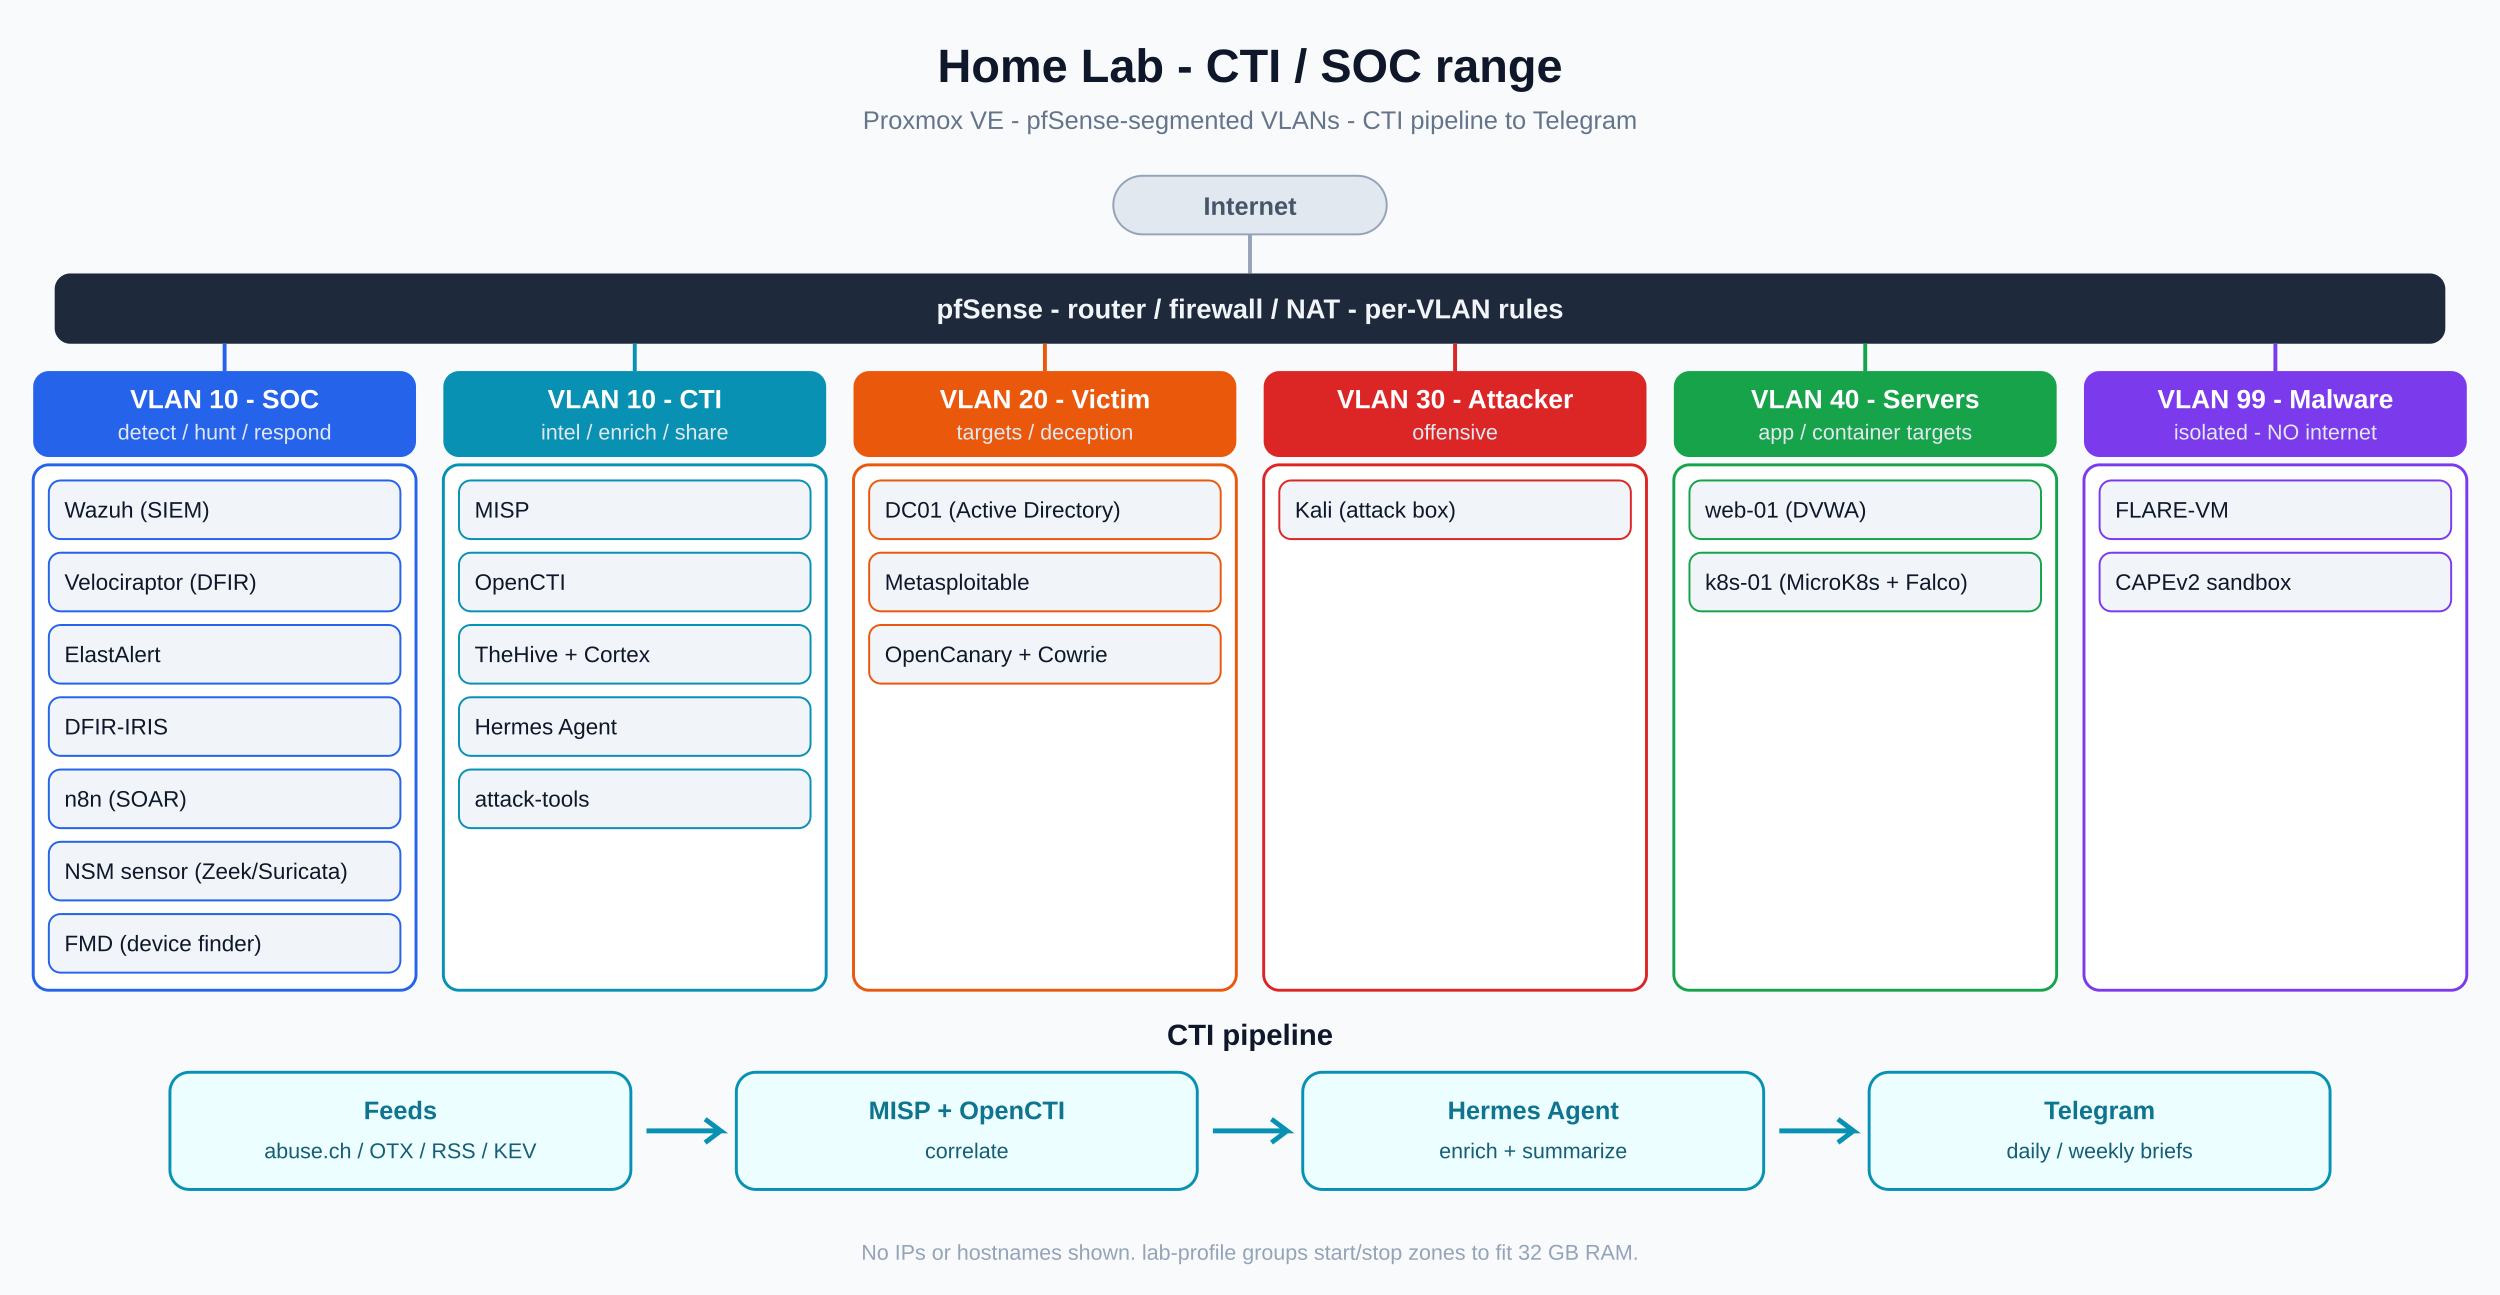
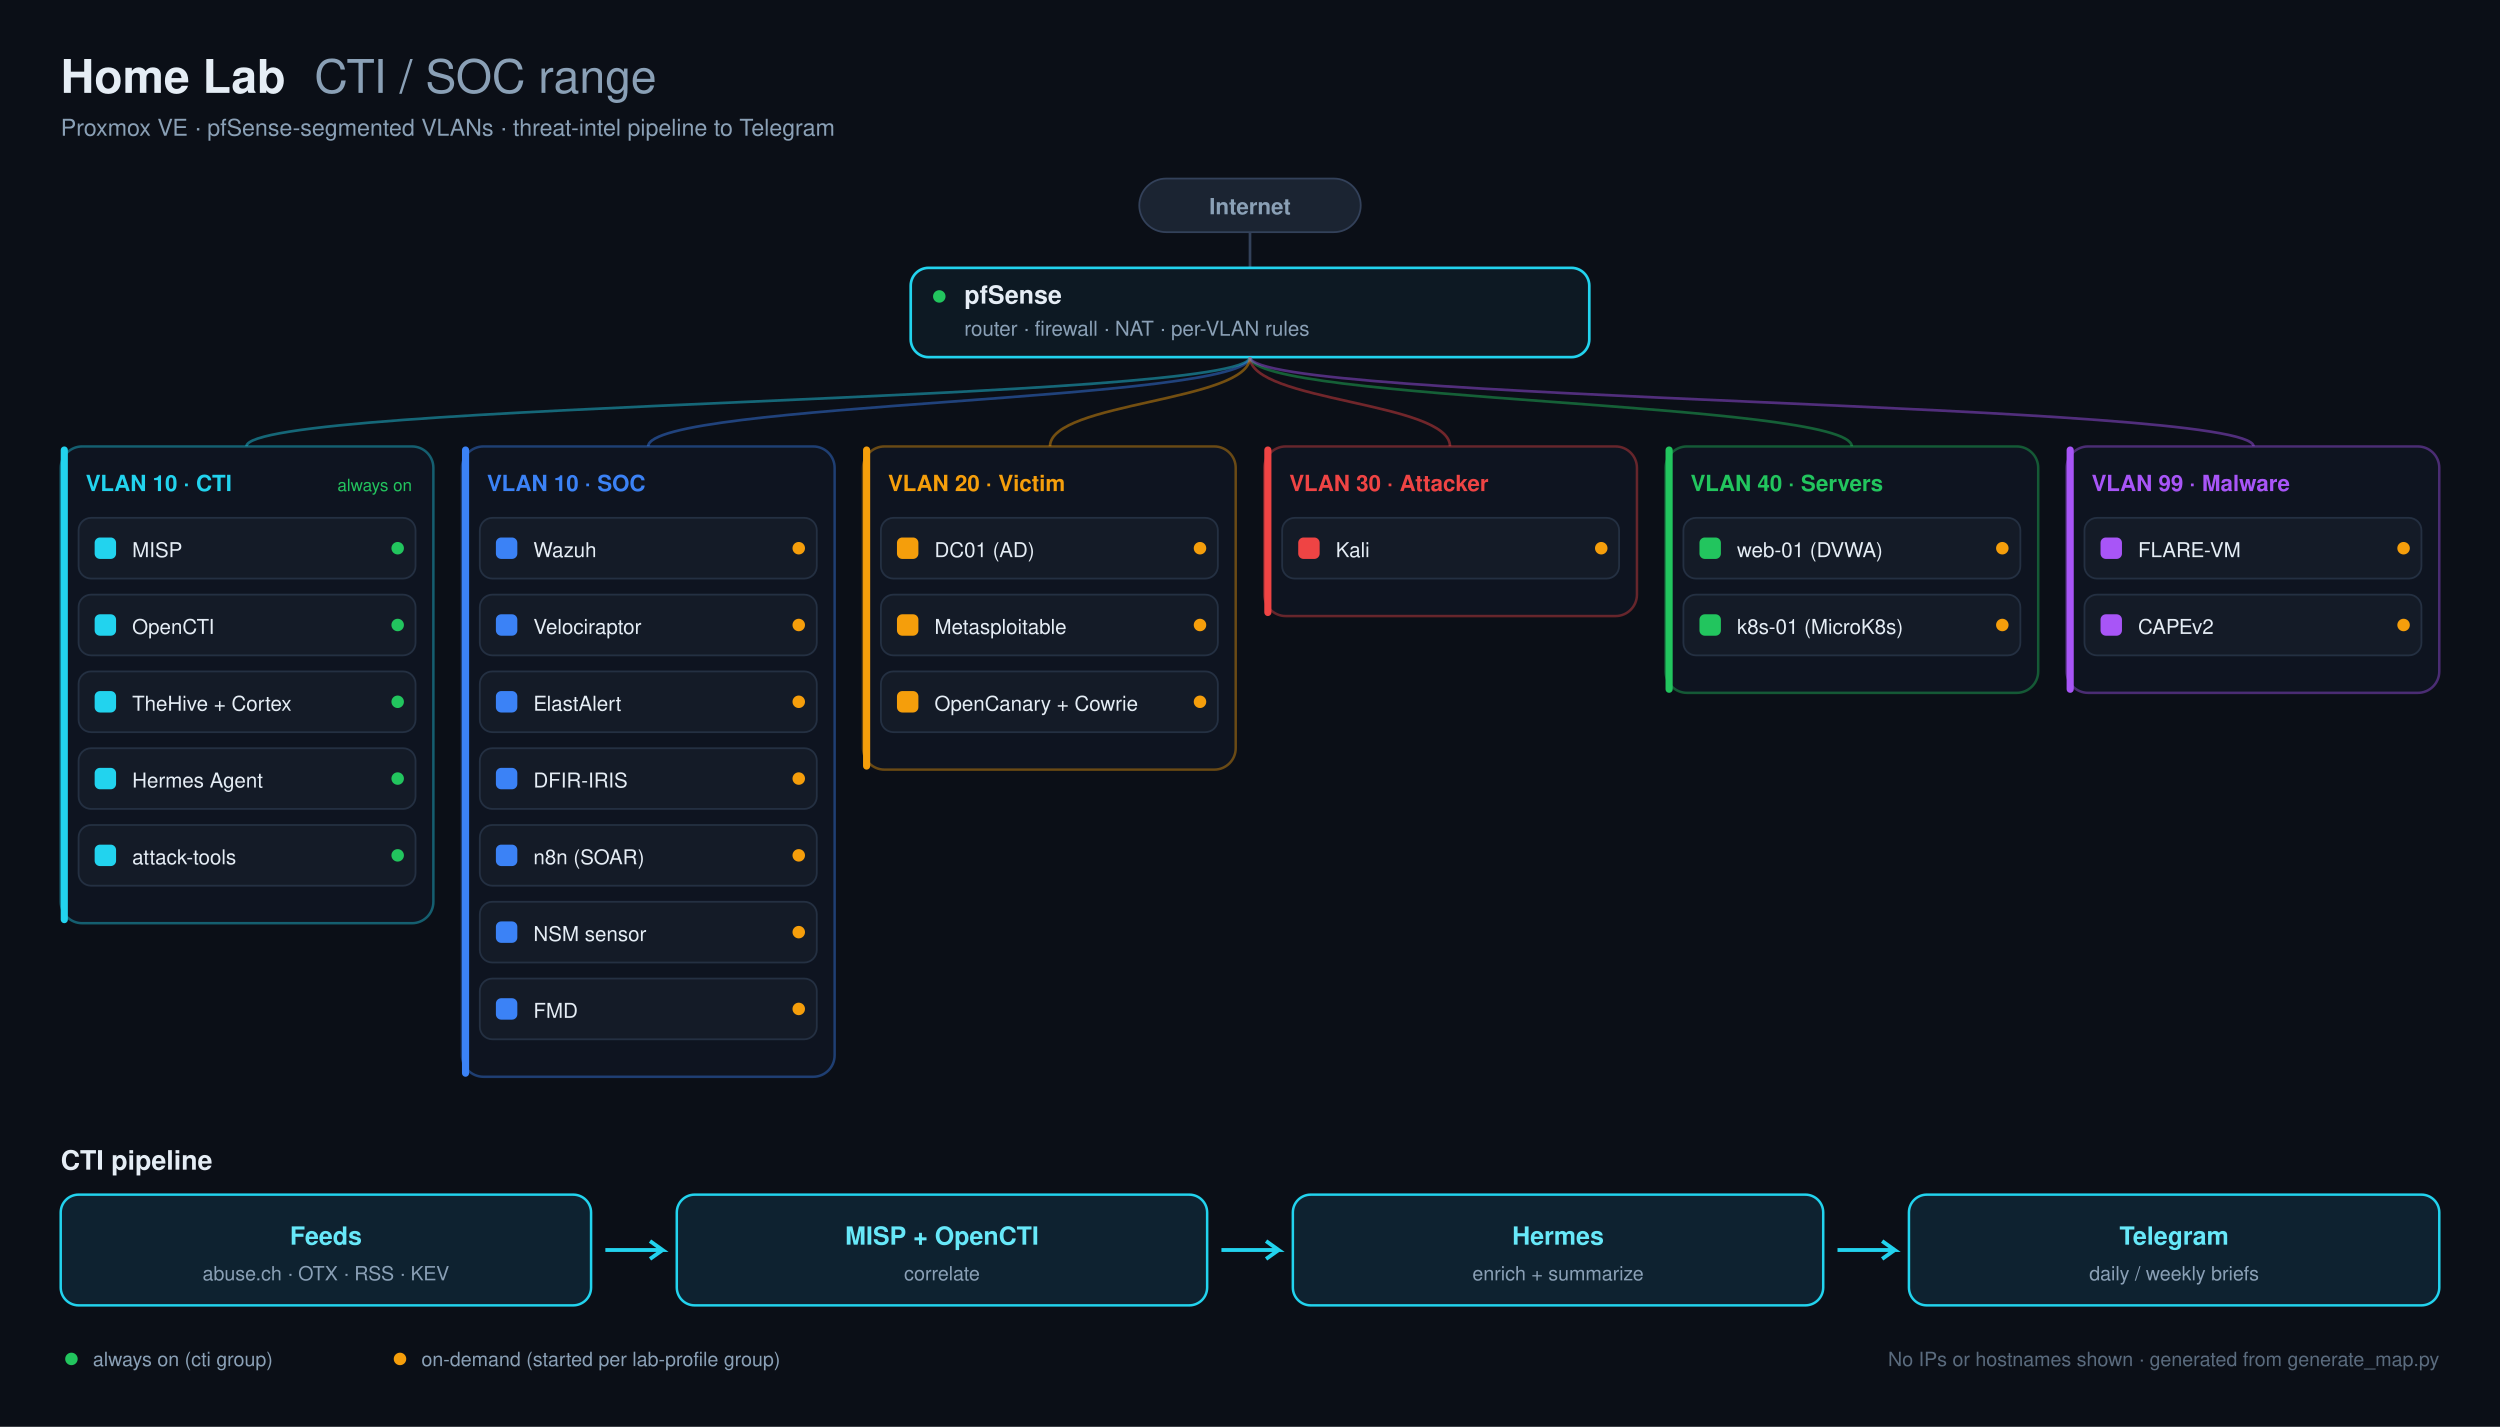
- <svg xmlns="http://www.w3.org/2000/svg" viewBox="0 0 1280 663" font-family="Segoe UI, Arial, sans-serif">
-   <rect x="0" y="0" width="1280" height="663" rx="0" ry="0" fill="#f8fafc" stroke="none" stroke-width="1" />
-   <text x="640.0" y="42" font-family="Segoe UI, Arial, sans-serif" font-size="24" font-weight="700" fill="#0f172a" text-anchor="middle">Home Lab - CTI / SOC range</text>
-   <text x="640.0" y="66" font-family="Segoe UI, Arial, sans-serif" font-size="13" font-weight="normal" fill="#64748b" text-anchor="middle">Proxmox VE - pfSense-segmented VLANs - CTI pipeline to Telegram</text>
-   <rect x="570.0" y="90" width="140" height="30" rx="15" ry="15" fill="#e2e8f0" stroke="#94a3b8" stroke-width="1" />
-   <text x="640.0" y="110" font-family="Segoe UI, Arial, sans-serif" font-size="13" font-weight="600" fill="#475569" text-anchor="middle">Internet</text>
-   <line x1="640.0" y1="120" x2="640.0" y2="140" stroke="#94a3b8" stroke-width="2" />
-   <rect x="28" y="140" width="1224" height="36" rx="8" ry="8" fill="#1e293b" stroke="none" stroke-width="1" />
-   <text x="640.0" y="163" font-family="Segoe UI, Arial, sans-serif" font-size="14" font-weight="600" fill="#f1f5f9" text-anchor="middle">pfSense  -  router / firewall / NAT  -  per-VLAN rules</text>
-   <line x1="115.0" y1="176" x2="115.0" y2="190" stroke="#2563eb" stroke-width="2" />
-   <rect x="17.0" y="190" width="196" height="44" rx="8" ry="8" fill="#2563eb" stroke="none" stroke-width="1" />
-   <text x="115.0" y="209" font-family="Segoe UI, Arial, sans-serif" font-size="13.5" font-weight="700" fill="#ffffff" text-anchor="middle">VLAN 10 - SOC</text>
-   <text x="115.0" y="225" font-family="Segoe UI, Arial, sans-serif" font-size="11" font-weight="normal" fill="#e2e8f0" text-anchor="middle">detect / hunt / respond</text>
-   <rect x="17.0" y="238" width="196" height="269" rx="8" ry="8" fill="#ffffff" stroke="#2563eb" stroke-width="1.5" />
-   <rect x="25.0" y="246" width="180" height="30" rx="6" ry="6" fill="#f1f5f9" stroke="#2563eb" stroke-width="1" />
-   <text x="33.0" y="265" font-family="Segoe UI, Arial, sans-serif" font-size="11.5" font-weight="500" fill="#0f172a" text-anchor="start">Wazuh  (SIEM)</text>
-   <rect x="25.0" y="283" width="180" height="30" rx="6" ry="6" fill="#f1f5f9" stroke="#2563eb" stroke-width="1" />
-   <text x="33.0" y="302" font-family="Segoe UI, Arial, sans-serif" font-size="11.5" font-weight="500" fill="#0f172a" text-anchor="start">Velociraptor  (DFIR)</text>
-   <rect x="25.0" y="320" width="180" height="30" rx="6" ry="6" fill="#f1f5f9" stroke="#2563eb" stroke-width="1" />
-   <text x="33.0" y="339" font-family="Segoe UI, Arial, sans-serif" font-size="11.5" font-weight="500" fill="#0f172a" text-anchor="start">ElastAlert</text>
-   <rect x="25.0" y="357" width="180" height="30" rx="6" ry="6" fill="#f1f5f9" stroke="#2563eb" stroke-width="1" />
-   <text x="33.0" y="376" font-family="Segoe UI, Arial, sans-serif" font-size="11.5" font-weight="500" fill="#0f172a" text-anchor="start">DFIR-IRIS</text>
-   <rect x="25.0" y="394" width="180" height="30" rx="6" ry="6" fill="#f1f5f9" stroke="#2563eb" stroke-width="1" />
-   <text x="33.0" y="413" font-family="Segoe UI, Arial, sans-serif" font-size="11.5" font-weight="500" fill="#0f172a" text-anchor="start">n8n  (SOAR)</text>
-   <rect x="25.0" y="431" width="180" height="30" rx="6" ry="6" fill="#f1f5f9" stroke="#2563eb" stroke-width="1" />
-   <text x="33.0" y="450" font-family="Segoe UI, Arial, sans-serif" font-size="11.5" font-weight="500" fill="#0f172a" text-anchor="start">NSM sensor  (Zeek/Suricata)</text>
-   <rect x="25.0" y="468" width="180" height="30" rx="6" ry="6" fill="#f1f5f9" stroke="#2563eb" stroke-width="1" />
-   <text x="33.0" y="487" font-family="Segoe UI, Arial, sans-serif" font-size="11.5" font-weight="500" fill="#0f172a" text-anchor="start">FMD  (device finder)</text>
-   <line x1="325.0" y1="176" x2="325.0" y2="190" stroke="#0891b2" stroke-width="2" />
-   <rect x="227.0" y="190" width="196" height="44" rx="8" ry="8" fill="#0891b2" stroke="none" stroke-width="1" />
-   <text x="325.0" y="209" font-family="Segoe UI, Arial, sans-serif" font-size="13.5" font-weight="700" fill="#ffffff" text-anchor="middle">VLAN 10 - CTI</text>
-   <text x="325.0" y="225" font-family="Segoe UI, Arial, sans-serif" font-size="11" font-weight="normal" fill="#e2e8f0" text-anchor="middle">intel / enrich / share</text>
-   <rect x="227.0" y="238" width="196" height="269" rx="8" ry="8" fill="#ffffff" stroke="#0891b2" stroke-width="1.5" />
-   <rect x="235.0" y="246" width="180" height="30" rx="6" ry="6" fill="#f1f5f9" stroke="#0891b2" stroke-width="1" />
-   <text x="243.0" y="265" font-family="Segoe UI, Arial, sans-serif" font-size="11.5" font-weight="500" fill="#0f172a" text-anchor="start">MISP</text>
-   <rect x="235.0" y="283" width="180" height="30" rx="6" ry="6" fill="#f1f5f9" stroke="#0891b2" stroke-width="1" />
-   <text x="243.0" y="302" font-family="Segoe UI, Arial, sans-serif" font-size="11.5" font-weight="500" fill="#0f172a" text-anchor="start">OpenCTI</text>
-   <rect x="235.0" y="320" width="180" height="30" rx="6" ry="6" fill="#f1f5f9" stroke="#0891b2" stroke-width="1" />
-   <text x="243.0" y="339" font-family="Segoe UI, Arial, sans-serif" font-size="11.5" font-weight="500" fill="#0f172a" text-anchor="start">TheHive + Cortex</text>
-   <rect x="235.0" y="357" width="180" height="30" rx="6" ry="6" fill="#f1f5f9" stroke="#0891b2" stroke-width="1" />
-   <text x="243.0" y="376" font-family="Segoe UI, Arial, sans-serif" font-size="11.5" font-weight="500" fill="#0f172a" text-anchor="start">Hermes Agent</text>
-   <rect x="235.0" y="394" width="180" height="30" rx="6" ry="6" fill="#f1f5f9" stroke="#0891b2" stroke-width="1" />
-   <text x="243.0" y="413" font-family="Segoe UI, Arial, sans-serif" font-size="11.5" font-weight="500" fill="#0f172a" text-anchor="start">attack-tools</text>
-   <line x1="535.0" y1="176" x2="535.0" y2="190" stroke="#ea580c" stroke-width="2" />
-   <rect x="437.0" y="190" width="196" height="44" rx="8" ry="8" fill="#ea580c" stroke="none" stroke-width="1" />
-   <text x="535.0" y="209" font-family="Segoe UI, Arial, sans-serif" font-size="13.5" font-weight="700" fill="#ffffff" text-anchor="middle">VLAN 20 - Victim</text>
-   <text x="535.0" y="225" font-family="Segoe UI, Arial, sans-serif" font-size="11" font-weight="normal" fill="#e2e8f0" text-anchor="middle">targets / deception</text>
-   <rect x="437.0" y="238" width="196" height="269" rx="8" ry="8" fill="#ffffff" stroke="#ea580c" stroke-width="1.5" />
-   <rect x="445.0" y="246" width="180" height="30" rx="6" ry="6" fill="#f1f5f9" stroke="#ea580c" stroke-width="1" />
-   <text x="453.0" y="265" font-family="Segoe UI, Arial, sans-serif" font-size="11.5" font-weight="500" fill="#0f172a" text-anchor="start">DC01  (Active Directory)</text>
-   <rect x="445.0" y="283" width="180" height="30" rx="6" ry="6" fill="#f1f5f9" stroke="#ea580c" stroke-width="1" />
-   <text x="453.0" y="302" font-family="Segoe UI, Arial, sans-serif" font-size="11.5" font-weight="500" fill="#0f172a" text-anchor="start">Metasploitable</text>
-   <rect x="445.0" y="320" width="180" height="30" rx="6" ry="6" fill="#f1f5f9" stroke="#ea580c" stroke-width="1" />
-   <text x="453.0" y="339" font-family="Segoe UI, Arial, sans-serif" font-size="11.5" font-weight="500" fill="#0f172a" text-anchor="start">OpenCanary + Cowrie</text>
-   <line x1="745.0" y1="176" x2="745.0" y2="190" stroke="#dc2626" stroke-width="2" />
-   <rect x="647.0" y="190" width="196" height="44" rx="8" ry="8" fill="#dc2626" stroke="none" stroke-width="1" />
-   <text x="745.0" y="209" font-family="Segoe UI, Arial, sans-serif" font-size="13.5" font-weight="700" fill="#ffffff" text-anchor="middle">VLAN 30 - Attacker</text>
-   <text x="745.0" y="225" font-family="Segoe UI, Arial, sans-serif" font-size="11" font-weight="normal" fill="#e2e8f0" text-anchor="middle">offensive</text>
-   <rect x="647.0" y="238" width="196" height="269" rx="8" ry="8" fill="#ffffff" stroke="#dc2626" stroke-width="1.5" />
-   <rect x="655.0" y="246" width="180" height="30" rx="6" ry="6" fill="#f1f5f9" stroke="#dc2626" stroke-width="1" />
-   <text x="663.0" y="265" font-family="Segoe UI, Arial, sans-serif" font-size="11.5" font-weight="500" fill="#0f172a" text-anchor="start">Kali  (attack box)</text>
-   <line x1="955.0" y1="176" x2="955.0" y2="190" stroke="#16a34a" stroke-width="2" />
-   <rect x="857.0" y="190" width="196" height="44" rx="8" ry="8" fill="#16a34a" stroke="none" stroke-width="1" />
-   <text x="955.0" y="209" font-family="Segoe UI, Arial, sans-serif" font-size="13.5" font-weight="700" fill="#ffffff" text-anchor="middle">VLAN 40 - Servers</text>
-   <text x="955.0" y="225" font-family="Segoe UI, Arial, sans-serif" font-size="11" font-weight="normal" fill="#e2e8f0" text-anchor="middle">app / container targets</text>
-   <rect x="857.0" y="238" width="196" height="269" rx="8" ry="8" fill="#ffffff" stroke="#16a34a" stroke-width="1.5" />
-   <rect x="865.0" y="246" width="180" height="30" rx="6" ry="6" fill="#f1f5f9" stroke="#16a34a" stroke-width="1" />
-   <text x="873.0" y="265" font-family="Segoe UI, Arial, sans-serif" font-size="11.5" font-weight="500" fill="#0f172a" text-anchor="start">web-01  (DVWA)</text>
-   <rect x="865.0" y="283" width="180" height="30" rx="6" ry="6" fill="#f1f5f9" stroke="#16a34a" stroke-width="1" />
-   <text x="873.0" y="302" font-family="Segoe UI, Arial, sans-serif" font-size="11.5" font-weight="500" fill="#0f172a" text-anchor="start">k8s-01  (MicroK8s + Falco)</text>
-   <line x1="1165.0" y1="176" x2="1165.0" y2="190" stroke="#7c3aed" stroke-width="2" />
-   <rect x="1067.0" y="190" width="196" height="44" rx="8" ry="8" fill="#7c3aed" stroke="none" stroke-width="1" />
-   <text x="1165.0" y="209" font-family="Segoe UI, Arial, sans-serif" font-size="13.5" font-weight="700" fill="#ffffff" text-anchor="middle">VLAN 99 - Malware</text>
-   <text x="1165.0" y="225" font-family="Segoe UI, Arial, sans-serif" font-size="11" font-weight="normal" fill="#e2e8f0" text-anchor="middle">isolated - NO internet</text>
-   <rect x="1067.0" y="238" width="196" height="269" rx="8" ry="8" fill="#ffffff" stroke="#7c3aed" stroke-width="1.5" />
-   <rect x="1075.0" y="246" width="180" height="30" rx="6" ry="6" fill="#f1f5f9" stroke="#7c3aed" stroke-width="1" />
-   <text x="1083.0" y="265" font-family="Segoe UI, Arial, sans-serif" font-size="11.5" font-weight="500" fill="#0f172a" text-anchor="start">FLARE-VM</text>
-   <rect x="1075.0" y="283" width="180" height="30" rx="6" ry="6" fill="#f1f5f9" stroke="#7c3aed" stroke-width="1" />
-   <text x="1083.0" y="302" font-family="Segoe UI, Arial, sans-serif" font-size="11.5" font-weight="500" fill="#0f172a" text-anchor="start">CAPEv2 sandbox</text>
-   <text x="640.0" y="535" font-family="Segoe UI, Arial, sans-serif" font-size="15" font-weight="700" fill="#0f172a" text-anchor="middle">CTI pipeline</text>
-   <rect x="87.0" y="549" width="236" height="60" rx="10" ry="10" fill="#ecfeff" stroke="#0891b2" stroke-width="1.5" />
-   <text x="205.0" y="573" font-family="Segoe UI, Arial, sans-serif" font-size="13" font-weight="700" fill="#0e7490" text-anchor="middle">Feeds</text>
-   <text x="205.0" y="593" font-family="Segoe UI, Arial, sans-serif" font-size="11" font-weight="normal" fill="#155e75" text-anchor="middle">abuse.ch / OTX / RSS / KEV</text>
-   <path d="M331.0 579 l38 0 l-8 -6 m8 6 l-8 6" stroke="#0891b2" stroke-width="2.5" fill="none" />
-   <rect x="377.0" y="549" width="236" height="60" rx="10" ry="10" fill="#ecfeff" stroke="#0891b2" stroke-width="1.5" />
-   <text x="495.0" y="573" font-family="Segoe UI, Arial, sans-serif" font-size="13" font-weight="700" fill="#0e7490" text-anchor="middle">MISP + OpenCTI</text>
-   <text x="495.0" y="593" font-family="Segoe UI, Arial, sans-serif" font-size="11" font-weight="normal" fill="#155e75" text-anchor="middle">correlate</text>
-   <path d="M621.0 579 l38 0 l-8 -6 m8 6 l-8 6" stroke="#0891b2" stroke-width="2.5" fill="none" />
-   <rect x="667.0" y="549" width="236" height="60" rx="10" ry="10" fill="#ecfeff" stroke="#0891b2" stroke-width="1.5" />
-   <text x="785.0" y="573" font-family="Segoe UI, Arial, sans-serif" font-size="13" font-weight="700" fill="#0e7490" text-anchor="middle">Hermes Agent</text>
-   <text x="785.0" y="593" font-family="Segoe UI, Arial, sans-serif" font-size="11" font-weight="normal" fill="#155e75" text-anchor="middle">enrich + summarize</text>
-   <path d="M911.0 579 l38 0 l-8 -6 m8 6 l-8 6" stroke="#0891b2" stroke-width="2.5" fill="none" />
-   <rect x="957.0" y="549" width="236" height="60" rx="10" ry="10" fill="#ecfeff" stroke="#0891b2" stroke-width="1.5" />
-   <text x="1075.0" y="573" font-family="Segoe UI, Arial, sans-serif" font-size="13" font-weight="700" fill="#0e7490" text-anchor="middle">Telegram</text>
-   <text x="1075.0" y="593" font-family="Segoe UI, Arial, sans-serif" font-size="11" font-weight="normal" fill="#155e75" text-anchor="middle">daily / weekly briefs</text>
-   <text x="640.0" y="645" font-family="Segoe UI, Arial, sans-serif" font-size="11" font-weight="normal" fill="#94a3b8" text-anchor="middle">No IPs or hostnames shown. lab-profile groups start/stop zones to fit 32 GB RAM.</text>
+ <svg xmlns="http://www.w3.org/2000/svg" viewBox="0 0 1400 799" font-family="'Segoe UI',Helvetica,Arial,sans-serif">
+   <rect x="0.0" y="0.0" width="1400.0" height="799.0" rx="0" fill="#0b0f17" stroke="none" stroke-width="1" />
+   <text x="34.0" y="52.0" font-size="26" font-weight="700" fill="#e5edf5" text-anchor="start">Home Lab</text>
+   <text x="176.0" y="52.0" font-size="26" font-weight="300" fill="#8aa0b6" text-anchor="start">CTI / SOC range</text>
+   <text x="34.0" y="76.0" font-size="13" font-weight="400" fill="#8aa0b6" text-anchor="start">Proxmox VE · pfSense-segmented VLANs · threat-intel pipeline to Telegram</text>
+   <rect x="638.0" y="100.0" width="124.0" height="30.0" rx="15" fill="#1b2432" stroke="#33415a" stroke-width="1" />
+   <text x="700.0" y="120.0" font-size="12.5" font-weight="600" fill="#8aa0b6" text-anchor="middle">Internet</text>
+   <line x1="700.0" y1="130" x2="700.0" y2="150" stroke="#33415a" stroke-width="1.5" />
+   <rect x="510.0" y="150.0" width="380.0" height="50.0" rx="10" fill="#10243180" stroke="#22d3ee" stroke-width="1.5" />
+   <circle cx="526.0" cy="166.0" r="3.5" fill="#22c55e" />
+   <text x="540.0" y="170.0" font-size="14" font-weight="700" fill="#e5edf5" text-anchor="start">pfSense</text>
+   <text x="540.0" y="188.0" font-size="11.5" font-weight="400" fill="#8aa0b6" text-anchor="start">router · firewall · NAT · per-VLAN rules</text>
+   <path d="M700 200 C 700 225, 138 225, 138 250" stroke="#22d3ee" stroke-opacity="0.45" stroke-width="1.5" fill="none" />
+   <rect x="34.0" y="250.0" width="208.7" height="267.0" rx="12" fill="#0e1420" stroke="#22d3ee" stroke-width="1.4" stroke-opacity="0.4" />
+   <rect x="34.0" y="250" width="4" height="267.0" rx="2" fill="#22d3ee" />
+   <text x="48.0" y="275.0" font-size="12.5" font-weight="700" fill="#22d3ee" text-anchor="start">VLAN 10 · CTI</text>
+   <text x="230.7" y="275.0" font-size="9.5" font-weight="400" fill="#22c55e" text-anchor="end">always on</text>
+   <rect x="44.0" y="290.0" width="188.7" height="34.0" rx="7" fill="#141b27" stroke="#243042" stroke-width="1" />
+   <rect x="53.0" y="301.0" width="12.0" height="12.0" rx="3" fill="#22d3ee" stroke="none" stroke-width="1" />
+   <text x="74.0" y="312.0" font-size="11.5" font-weight="500" fill="#e5edf5" text-anchor="start">MISP</text>
+   <circle cx="222.7" cy="307.0" r="3.5" fill="#22c55e" />
+   <rect x="44.0" y="333.0" width="188.7" height="34.0" rx="7" fill="#141b27" stroke="#243042" stroke-width="1" />
+   <rect x="53.0" y="344.0" width="12.0" height="12.0" rx="3" fill="#22d3ee" stroke="none" stroke-width="1" />
+   <text x="74.0" y="355.0" font-size="11.5" font-weight="500" fill="#e5edf5" text-anchor="start">OpenCTI</text>
+   <circle cx="222.7" cy="350.0" r="3.5" fill="#22c55e" />
+   <rect x="44.0" y="376.0" width="188.7" height="34.0" rx="7" fill="#141b27" stroke="#243042" stroke-width="1" />
+   <rect x="53.0" y="387.0" width="12.0" height="12.0" rx="3" fill="#22d3ee" stroke="none" stroke-width="1" />
+   <text x="74.0" y="398.0" font-size="11.5" font-weight="500" fill="#e5edf5" text-anchor="start">TheHive + Cortex</text>
+   <circle cx="222.7" cy="393.0" r="3.5" fill="#22c55e" />
+   <rect x="44.0" y="419.0" width="188.7" height="34.0" rx="7" fill="#141b27" stroke="#243042" stroke-width="1" />
+   <rect x="53.0" y="430.0" width="12.0" height="12.0" rx="3" fill="#22d3ee" stroke="none" stroke-width="1" />
+   <text x="74.0" y="441.0" font-size="11.5" font-weight="500" fill="#e5edf5" text-anchor="start">Hermes Agent</text>
+   <circle cx="222.7" cy="436.0" r="3.5" fill="#22c55e" />
+   <rect x="44.0" y="462.0" width="188.7" height="34.0" rx="7" fill="#141b27" stroke="#243042" stroke-width="1" />
+   <rect x="53.0" y="473.0" width="12.0" height="12.0" rx="3" fill="#22d3ee" stroke="none" stroke-width="1" />
+   <text x="74.0" y="484.0" font-size="11.5" font-weight="500" fill="#e5edf5" text-anchor="start">attack-tools</text>
+   <circle cx="222.7" cy="479.0" r="3.5" fill="#22c55e" />
+   <path d="M700 200 C 700 225, 363 225, 363 250" stroke="#3b82f6" stroke-opacity="0.45" stroke-width="1.5" fill="none" />
+   <rect x="258.7" y="250.0" width="208.7" height="353.0" rx="12" fill="#0e1420" stroke="#3b82f6" stroke-width="1.4" stroke-opacity="0.4" />
+   <rect x="258.7" y="250" width="4" height="353.0" rx="2" fill="#3b82f6" />
+   <text x="272.7" y="275.0" font-size="12.5" font-weight="700" fill="#3b82f6" text-anchor="start">VLAN 10 · SOC</text>
+   <rect x="268.7" y="290.0" width="188.7" height="34.0" rx="7" fill="#141b27" stroke="#243042" stroke-width="1" />
+   <rect x="277.7" y="301.0" width="12.0" height="12.0" rx="3" fill="#3b82f6" stroke="none" stroke-width="1" />
+   <text x="298.7" y="312.0" font-size="11.5" font-weight="500" fill="#e5edf5" text-anchor="start">Wazuh</text>
+   <circle cx="447.3" cy="307.0" r="3.5" fill="#f59e0b" />
+   <rect x="268.7" y="333.0" width="188.7" height="34.0" rx="7" fill="#141b27" stroke="#243042" stroke-width="1" />
+   <rect x="277.7" y="344.0" width="12.0" height="12.0" rx="3" fill="#3b82f6" stroke="none" stroke-width="1" />
+   <text x="298.7" y="355.0" font-size="11.5" font-weight="500" fill="#e5edf5" text-anchor="start">Velociraptor</text>
+   <circle cx="447.3" cy="350.0" r="3.5" fill="#f59e0b" />
+   <rect x="268.7" y="376.0" width="188.7" height="34.0" rx="7" fill="#141b27" stroke="#243042" stroke-width="1" />
+   <rect x="277.7" y="387.0" width="12.0" height="12.0" rx="3" fill="#3b82f6" stroke="none" stroke-width="1" />
+   <text x="298.7" y="398.0" font-size="11.5" font-weight="500" fill="#e5edf5" text-anchor="start">ElastAlert</text>
+   <circle cx="447.3" cy="393.0" r="3.5" fill="#f59e0b" />
+   <rect x="268.7" y="419.0" width="188.7" height="34.0" rx="7" fill="#141b27" stroke="#243042" stroke-width="1" />
+   <rect x="277.7" y="430.0" width="12.0" height="12.0" rx="3" fill="#3b82f6" stroke="none" stroke-width="1" />
+   <text x="298.7" y="441.0" font-size="11.5" font-weight="500" fill="#e5edf5" text-anchor="start">DFIR-IRIS</text>
+   <circle cx="447.3" cy="436.0" r="3.5" fill="#f59e0b" />
+   <rect x="268.7" y="462.0" width="188.7" height="34.0" rx="7" fill="#141b27" stroke="#243042" stroke-width="1" />
+   <rect x="277.7" y="473.0" width="12.0" height="12.0" rx="3" fill="#3b82f6" stroke="none" stroke-width="1" />
+   <text x="298.7" y="484.0" font-size="11.5" font-weight="500" fill="#e5edf5" text-anchor="start">n8n (SOAR)</text>
+   <circle cx="447.3" cy="479.0" r="3.5" fill="#f59e0b" />
+   <rect x="268.7" y="505.0" width="188.7" height="34.0" rx="7" fill="#141b27" stroke="#243042" stroke-width="1" />
+   <rect x="277.7" y="516.0" width="12.0" height="12.0" rx="3" fill="#3b82f6" stroke="none" stroke-width="1" />
+   <text x="298.7" y="527.0" font-size="11.5" font-weight="500" fill="#e5edf5" text-anchor="start">NSM sensor</text>
+   <circle cx="447.3" cy="522.0" r="3.5" fill="#f59e0b" />
+   <rect x="268.7" y="548.0" width="188.7" height="34.0" rx="7" fill="#141b27" stroke="#243042" stroke-width="1" />
+   <rect x="277.7" y="559.0" width="12.0" height="12.0" rx="3" fill="#3b82f6" stroke="none" stroke-width="1" />
+   <text x="298.7" y="570.0" font-size="11.5" font-weight="500" fill="#e5edf5" text-anchor="start">FMD</text>
+   <circle cx="447.3" cy="565.0" r="3.5" fill="#f59e0b" />
+   <path d="M700 200 C 700 225, 588 225, 588 250" stroke="#f59e0b" stroke-opacity="0.45" stroke-width="1.5" fill="none" />
+   <rect x="483.3" y="250.0" width="208.7" height="181.0" rx="12" fill="#0e1420" stroke="#f59e0b" stroke-width="1.4" stroke-opacity="0.4" />
+   <rect x="483.3" y="250" width="4" height="181.0" rx="2" fill="#f59e0b" />
+   <text x="497.3" y="275.0" font-size="12.5" font-weight="700" fill="#f59e0b" text-anchor="start">VLAN 20 · Victim</text>
+   <rect x="493.3" y="290.0" width="188.7" height="34.0" rx="7" fill="#141b27" stroke="#243042" stroke-width="1" />
+   <rect x="502.3" y="301.0" width="12.0" height="12.0" rx="3" fill="#f59e0b" stroke="none" stroke-width="1" />
+   <text x="523.3" y="312.0" font-size="11.5" font-weight="500" fill="#e5edf5" text-anchor="start">DC01 (AD)</text>
+   <circle cx="672.0" cy="307.0" r="3.5" fill="#f59e0b" />
+   <rect x="493.3" y="333.0" width="188.7" height="34.0" rx="7" fill="#141b27" stroke="#243042" stroke-width="1" />
+   <rect x="502.3" y="344.0" width="12.0" height="12.0" rx="3" fill="#f59e0b" stroke="none" stroke-width="1" />
+   <text x="523.3" y="355.0" font-size="11.5" font-weight="500" fill="#e5edf5" text-anchor="start">Metasploitable</text>
+   <circle cx="672.0" cy="350.0" r="3.5" fill="#f59e0b" />
+   <rect x="493.3" y="376.0" width="188.7" height="34.0" rx="7" fill="#141b27" stroke="#243042" stroke-width="1" />
+   <rect x="502.3" y="387.0" width="12.0" height="12.0" rx="3" fill="#f59e0b" stroke="none" stroke-width="1" />
+   <text x="523.3" y="398.0" font-size="11.5" font-weight="500" fill="#e5edf5" text-anchor="start">OpenCanary + Cowrie</text>
+   <circle cx="672.0" cy="393.0" r="3.5" fill="#f59e0b" />
+   <path d="M700 200 C 700 225, 812 225, 812 250" stroke="#ef4444" stroke-opacity="0.45" stroke-width="1.5" fill="none" />
+   <rect x="708.0" y="250.0" width="208.7" height="95.0" rx="12" fill="#0e1420" stroke="#ef4444" stroke-width="1.4" stroke-opacity="0.4" />
+   <rect x="708.0" y="250" width="4" height="95.0" rx="2" fill="#ef4444" />
+   <text x="722.0" y="275.0" font-size="12.5" font-weight="700" fill="#ef4444" text-anchor="start">VLAN 30 · Attacker</text>
+   <rect x="718.0" y="290.0" width="188.7" height="34.0" rx="7" fill="#141b27" stroke="#243042" stroke-width="1" />
+   <rect x="727.0" y="301.0" width="12.0" height="12.0" rx="3" fill="#ef4444" stroke="none" stroke-width="1" />
+   <text x="748.0" y="312.0" font-size="11.5" font-weight="500" fill="#e5edf5" text-anchor="start">Kali</text>
+   <circle cx="896.7" cy="307.0" r="3.5" fill="#f59e0b" />
+   <path d="M700 200 C 700 225, 1037 225, 1037 250" stroke="#22c55e" stroke-opacity="0.45" stroke-width="1.5" fill="none" />
+   <rect x="932.7" y="250.0" width="208.7" height="138.0" rx="12" fill="#0e1420" stroke="#22c55e" stroke-width="1.4" stroke-opacity="0.4" />
+   <rect x="932.7" y="250" width="4" height="138.0" rx="2" fill="#22c55e" />
+   <text x="946.7" y="275.0" font-size="12.5" font-weight="700" fill="#22c55e" text-anchor="start">VLAN 40 · Servers</text>
+   <rect x="942.7" y="290.0" width="188.7" height="34.0" rx="7" fill="#141b27" stroke="#243042" stroke-width="1" />
+   <rect x="951.7" y="301.0" width="12.0" height="12.0" rx="3" fill="#22c55e" stroke="none" stroke-width="1" />
+   <text x="972.7" y="312.0" font-size="11.5" font-weight="500" fill="#e5edf5" text-anchor="start">web-01 (DVWA)</text>
+   <circle cx="1121.3" cy="307.0" r="3.5" fill="#f59e0b" />
+   <rect x="942.7" y="333.0" width="188.7" height="34.0" rx="7" fill="#141b27" stroke="#243042" stroke-width="1" />
+   <rect x="951.7" y="344.0" width="12.0" height="12.0" rx="3" fill="#22c55e" stroke="none" stroke-width="1" />
+   <text x="972.7" y="355.0" font-size="11.5" font-weight="500" fill="#e5edf5" text-anchor="start">k8s-01 (MicroK8s)</text>
+   <circle cx="1121.3" cy="350.0" r="3.5" fill="#f59e0b" />
+   <path d="M700 200 C 700 225, 1262 225, 1262 250" stroke="#a855f7" stroke-opacity="0.45" stroke-width="1.5" fill="none" />
+   <rect x="1157.3" y="250.0" width="208.7" height="138.0" rx="12" fill="#0e1420" stroke="#a855f7" stroke-width="1.4" stroke-opacity="0.4" />
+   <rect x="1157.3" y="250" width="4" height="138.0" rx="2" fill="#a855f7" />
+   <text x="1171.3" y="275.0" font-size="12.5" font-weight="700" fill="#a855f7" text-anchor="start">VLAN 99 · Malware</text>
+   <rect x="1167.3" y="290.0" width="188.7" height="34.0" rx="7" fill="#141b27" stroke="#243042" stroke-width="1" />
+   <rect x="1176.3" y="301.0" width="12.0" height="12.0" rx="3" fill="#a855f7" stroke="none" stroke-width="1" />
+   <text x="1197.3" y="312.0" font-size="11.5" font-weight="500" fill="#e5edf5" text-anchor="start">FLARE-VM</text>
+   <circle cx="1346.0" cy="307.0" r="3.5" fill="#f59e0b" />
+   <rect x="1167.3" y="333.0" width="188.7" height="34.0" rx="7" fill="#141b27" stroke="#243042" stroke-width="1" />
+   <rect x="1176.3" y="344.0" width="12.0" height="12.0" rx="3" fill="#a855f7" stroke="none" stroke-width="1" />
+   <text x="1197.3" y="355.0" font-size="11.5" font-weight="500" fill="#e5edf5" text-anchor="start">CAPEv2</text>
+   <circle cx="1346.0" cy="350.0" r="3.5" fill="#f59e0b" />
+   <text x="34.0" y="655.0" font-size="15" font-weight="700" fill="#e5edf5" text-anchor="start">CTI pipeline</text>
+   <rect x="34.0" y="669.0" width="297.0" height="62.0" rx="10" fill="#0e2230" stroke="#22d3ee" stroke-width="1.4" />
+   <text x="182.5" y="697.0" font-size="14" font-weight="700" fill="#67e8f9" text-anchor="middle">Feeds</text>
+   <text x="182.5" y="717.0" font-size="11" font-weight="400" fill="#8aa0b6" text-anchor="middle">abuse.ch · OTX · RSS · KEV</text>
+   <path d="M339 700 l32 0 l-7 -5 m7 5 l-7 5" stroke="#22d3ee" stroke-width="2.2" fill="none" />
+   <rect x="379.0" y="669.0" width="297.0" height="62.0" rx="10" fill="#0e2230" stroke="#22d3ee" stroke-width="1.4" />
+   <text x="527.5" y="697.0" font-size="14" font-weight="700" fill="#67e8f9" text-anchor="middle">MISP + OpenCTI</text>
+   <text x="527.5" y="717.0" font-size="11" font-weight="400" fill="#8aa0b6" text-anchor="middle">correlate</text>
+   <path d="M684 700 l32 0 l-7 -5 m7 5 l-7 5" stroke="#22d3ee" stroke-width="2.2" fill="none" />
+   <rect x="724.0" y="669.0" width="297.0" height="62.0" rx="10" fill="#0e2230" stroke="#22d3ee" stroke-width="1.4" />
+   <text x="872.5" y="697.0" font-size="14" font-weight="700" fill="#67e8f9" text-anchor="middle">Hermes</text>
+   <text x="872.5" y="717.0" font-size="11" font-weight="400" fill="#8aa0b6" text-anchor="middle">enrich + summarize</text>
+   <path d="M1029 700 l32 0 l-7 -5 m7 5 l-7 5" stroke="#22d3ee" stroke-width="2.2" fill="none" />
+   <rect x="1069.0" y="669.0" width="297.0" height="62.0" rx="10" fill="#0e2230" stroke="#22d3ee" stroke-width="1.4" />
+   <text x="1217.5" y="697.0" font-size="14" font-weight="700" fill="#67e8f9" text-anchor="middle">Telegram</text>
+   <text x="1217.5" y="717.0" font-size="11" font-weight="400" fill="#8aa0b6" text-anchor="middle">daily / weekly briefs</text>
+   <circle cx="40.0" cy="761.0" r="3.5" fill="#22c55e" />
+   <text x="52.0" y="765.0" font-size="11" font-weight="400" fill="#8aa0b6" text-anchor="start">always on (cti group)</text>
+   <circle cx="224.0" cy="761.0" r="3.5" fill="#f59e0b" />
+   <text x="236.0" y="765.0" font-size="11" font-weight="400" fill="#8aa0b6" text-anchor="start">on-demand (started per lab-profile group)</text>
+   <text x="1366.0" y="765.0" font-size="11" font-weight="400" fill="#5a6b7e" text-anchor="end">No IPs or hostnames shown · generated from generate_map.py</text>
</svg>
